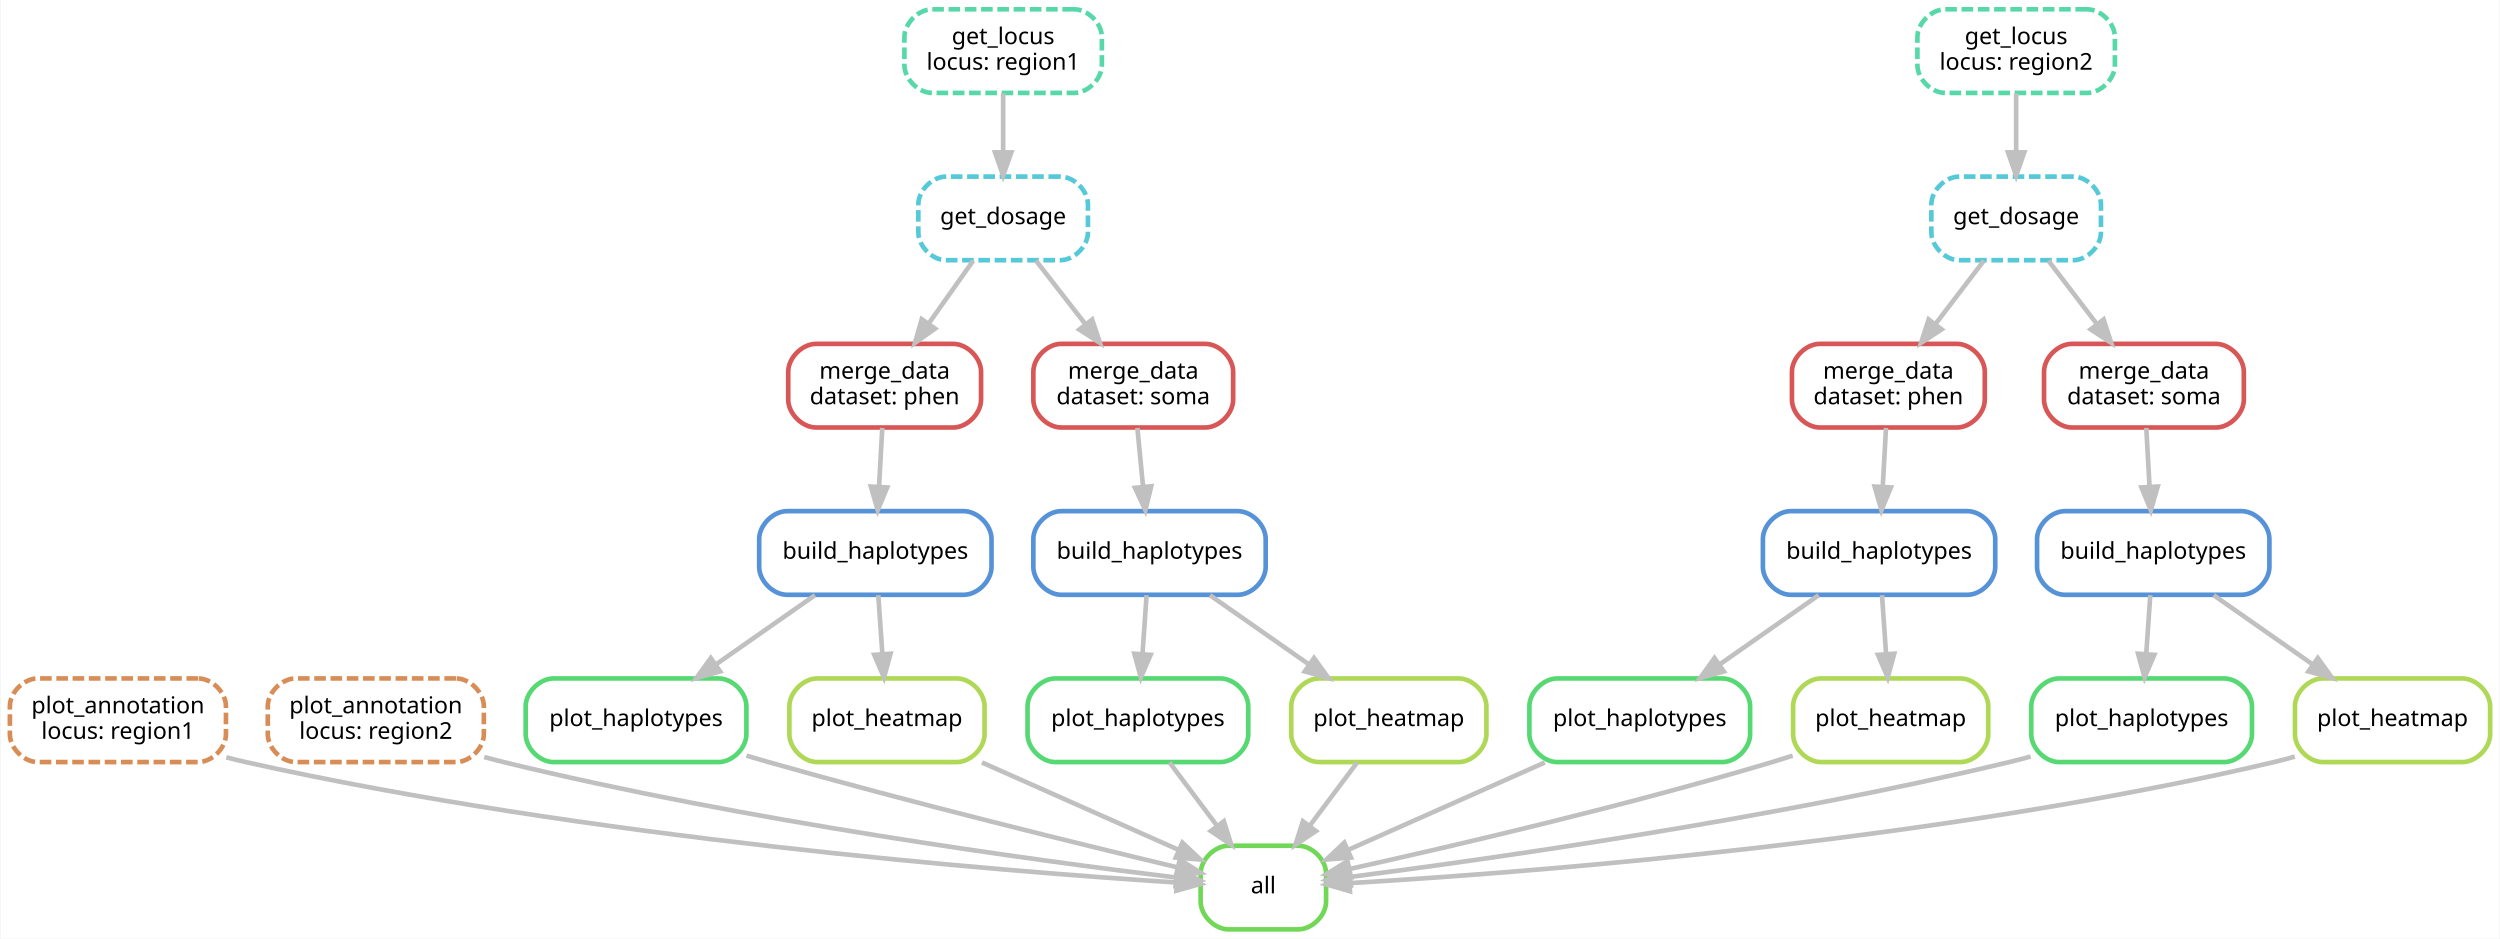
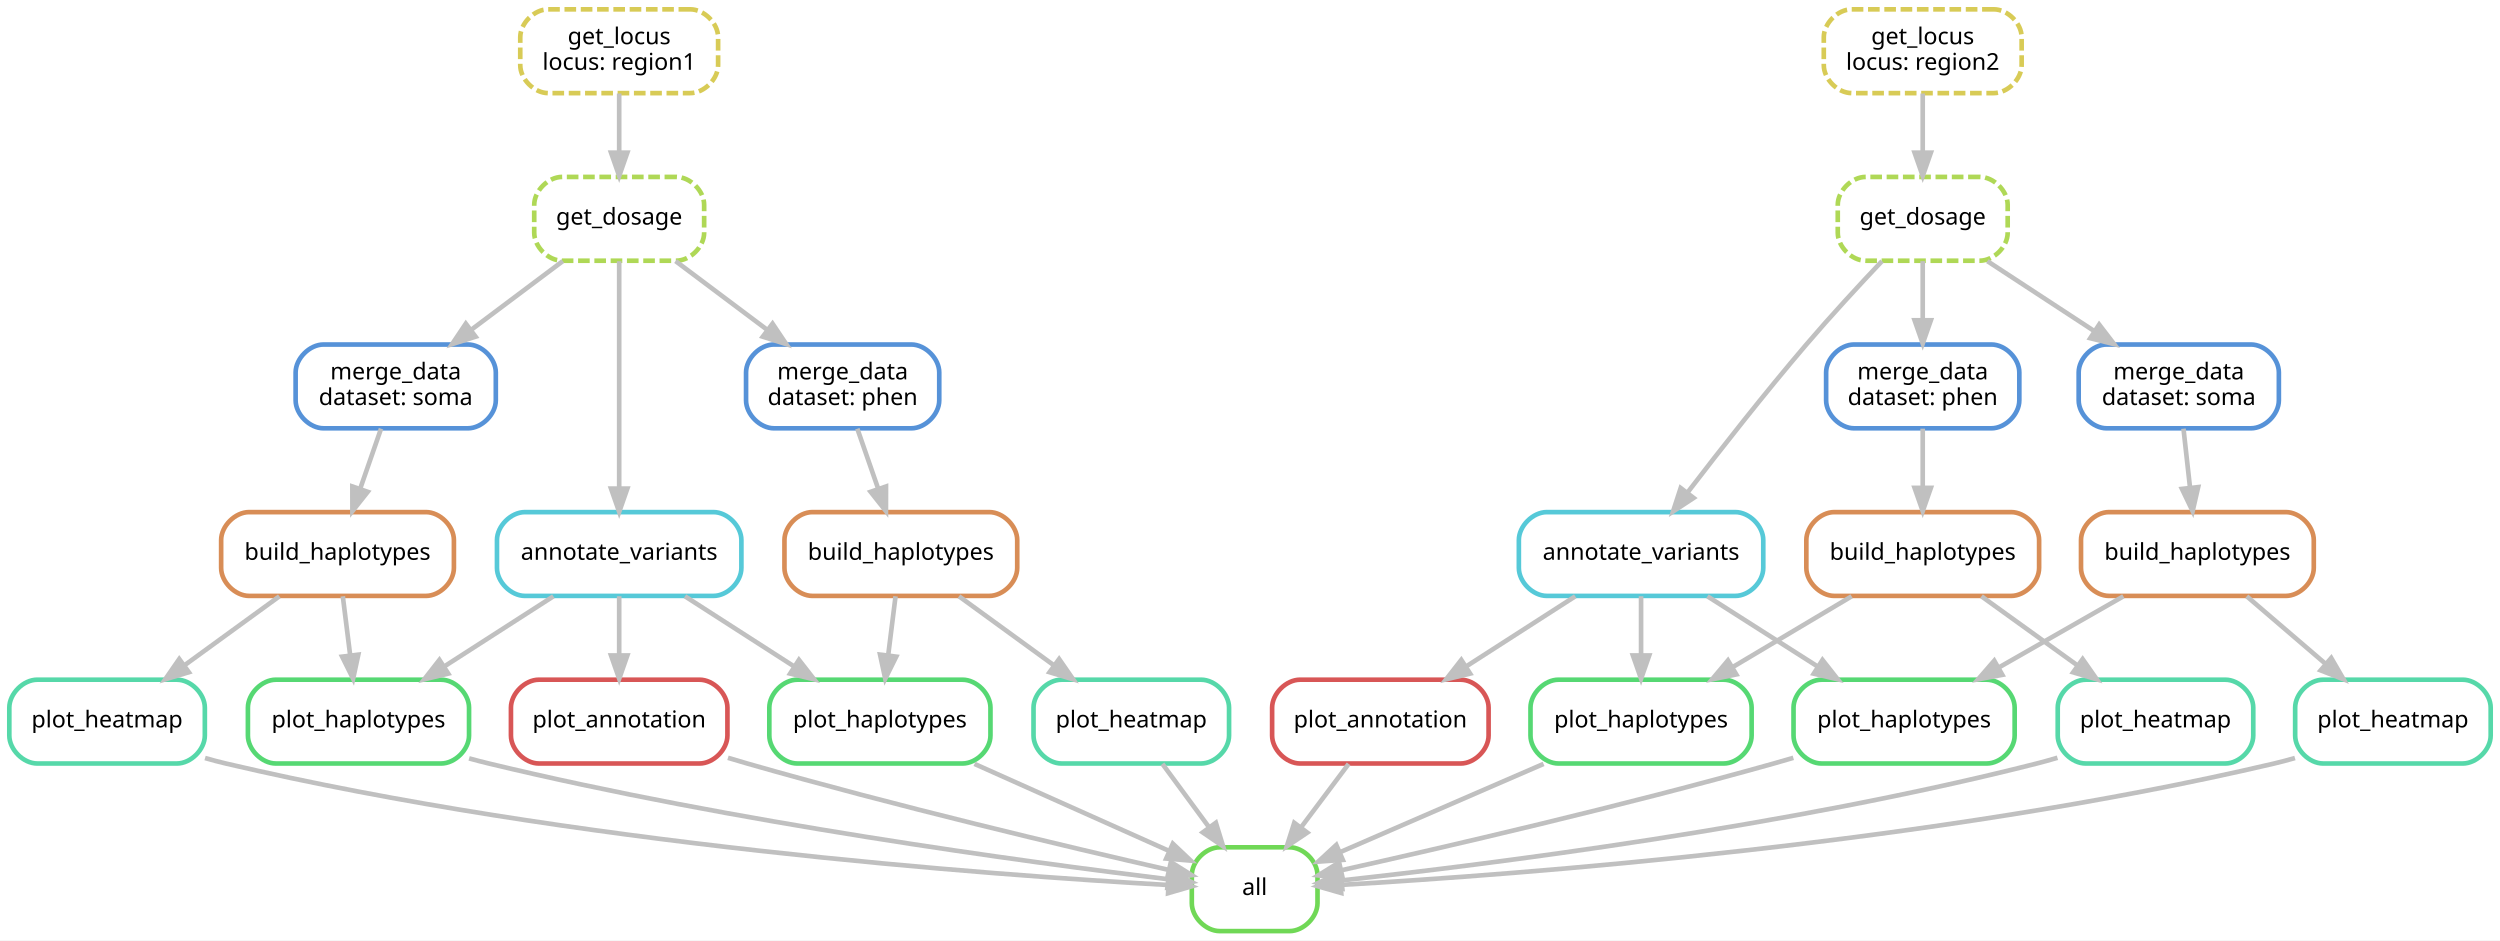
- <svg xmlns="http://www.w3.org/2000/svg" width="1076pt" height="404pt" viewBox="0.00 0.00 1075.50 404.00">
+ <svg xmlns="http://www.w3.org/2000/svg" width="1074pt" height="404pt" viewBox="0.00 0.00 1074.00 404.00">
  <g id="graph0" class="graph" transform="scale(1 1) rotate(0) translate(4 400)">
-     <polygon fill="#ffffff" stroke="transparent" points="-4,4 -4,-400 1071.5,-400 1071.5,4 -4,4" />
+     <polygon fill="#ffffff" stroke="transparent" points="-4,4 -4,-400 1070,-400 1070,4 -4,4" />
    <g id="node1" class="node">
-       <path fill="none" stroke="#70d856" stroke-width="2" d="M554.5,-36C554.5,-36 524.5,-36 524.5,-36 518.5,-36 512.5,-30 512.5,-24 512.5,-24 512.5,-12 512.5,-12 512.5,-6 518.5,0 524.5,0 524.5,0 554.5,0 554.5,0 560.5,0 566.5,-6 566.5,-12 566.5,-12 566.5,-24 566.5,-24 566.5,-30 560.5,-36 554.5,-36" />
-       <text text-anchor="middle" x="539.5" y="-15.5" font-family="sans" font-size="10.00" fill="#000000">all</text>
+       <path fill="none" stroke="#70d856" stroke-width="2" d="M550,-36C550,-36 520,-36 520,-36 514,-36 508,-30 508,-24 508,-24 508,-12 508,-12 508,-6 514,0 520,0 520,0 550,0 550,0 556,0 562,-6 562,-12 562,-12 562,-24 562,-24 562,-30 556,-36 550,-36" />
+       <text text-anchor="middle" x="535" y="-15.5" font-family="sans" font-size="10.00" fill="#000000">all</text>
    </g>
    <g id="node2" class="node">
-       <path fill="none" stroke="#d88d56" stroke-width="2" stroke-dasharray="5,2" d="M81,-108C81,-108 12,-108 12,-108 6,-108 0,-102 0,-96 0,-96 0,-84 0,-84 0,-78 6,-72 12,-72 12,-72 81,-72 81,-72 87,-72 93,-78 93,-84 93,-84 93,-96 93,-96 93,-102 87,-108 81,-108" />
-       <text text-anchor="middle" x="46.5" y="-93" font-family="sans" font-size="10.00" fill="#000000">plot_annotation</text>
-       <text text-anchor="middle" x="46.5" y="-82" font-family="sans" font-size="10.00" fill="#000000">locus: region1</text>
+       <path fill="none" stroke="#d85656" stroke-width="2" d="M296.5,-108C296.5,-108 227.5,-108 227.5,-108 221.5,-108 215.5,-102 215.5,-96 215.5,-96 215.5,-84 215.5,-84 215.5,-78 221.5,-72 227.5,-72 227.5,-72 296.5,-72 296.5,-72 302.5,-72 308.5,-78 308.5,-84 308.5,-84 308.5,-96 308.5,-96 308.5,-102 302.5,-108 296.5,-108" />
+       <text text-anchor="middle" x="262" y="-87.5" font-family="sans" font-size="10.00" fill="#000000">plot_annotation</text>
    </g>
    <g id="edge1" class="edge">
-       <path fill="none" stroke="#c0c0c0" stroke-width="2" d="M93.136,-74.056C95.951,-73.306 98.754,-72.612 101.5,-72 247.733,-39.38 426.134,-25.086 502.231,-20.154" />
-       <polygon fill="#c0c0c0" stroke="#c0c0c0" stroke-width="2" points="502.516,-23.643 512.275,-19.52 502.074,-16.657 502.516,-23.643" />
+       <path fill="none" stroke="#c0c0c0" stroke-width="2" d="M308.736,-74.446C311.526,-73.598 314.296,-72.776 317,-72 380.147,-53.873 454.606,-36.215 498.132,-26.261" />
+       <polygon fill="#c0c0c0" stroke="#c0c0c0" stroke-width="2" points="499.009,-29.651 507.983,-24.019 497.455,-22.826 499.009,-29.651" />
    </g>
    <g id="node3" class="node">
-       <path fill="none" stroke="#56c9d8" stroke-width="2" stroke-dasharray="5,2" d="M452,-324C452,-324 403,-324 403,-324 397,-324 391,-318 391,-312 391,-312 391,-300 391,-300 391,-294 397,-288 403,-288 403,-288 452,-288 452,-288 458,-288 464,-294 464,-300 464,-300 464,-312 464,-312 464,-318 458,-324 452,-324" />
-       <text text-anchor="middle" x="427.5" y="-303.5" font-family="sans" font-size="10.00" fill="#000000">get_dosage</text>
+       <path fill="none" stroke="#56c9d8" stroke-width="2" d="M302.5,-180C302.5,-180 221.5,-180 221.5,-180 215.5,-180 209.5,-174 209.5,-168 209.5,-168 209.5,-156 209.5,-156 209.5,-150 215.5,-144 221.5,-144 221.5,-144 302.5,-144 302.5,-144 308.5,-144 314.5,-150 314.5,-156 314.5,-156 314.5,-168 314.5,-168 314.5,-174 308.5,-180 302.5,-180" />
+       <text text-anchor="middle" x="262" y="-159.5" font-family="sans" font-size="10.00" fill="#000000">annotate_variants</text>
+     </g>
+     <g id="edge11" class="edge">
+       <path fill="none" stroke="#c0c0c0" stroke-width="2" d="M262,-143.831C262,-136.131 262,-126.974 262,-118.417" />
+       <polygon fill="#c0c0c0" stroke="#c0c0c0" stroke-width="2" points="265.5,-118.413 262,-108.413 258.5,-118.413 265.5,-118.413" />
    </g>
    <g id="node10" class="node">
-       <path fill="none" stroke="#d85656" stroke-width="2" d="M406,-252C406,-252 347,-252 347,-252 341,-252 335,-246 335,-240 335,-240 335,-228 335,-228 335,-222 341,-216 347,-216 347,-216 406,-216 406,-216 412,-216 418,-222 418,-228 418,-228 418,-240 418,-240 418,-246 412,-252 406,-252" />
-       <text text-anchor="middle" x="376.5" y="-237" font-family="sans" font-size="10.00" fill="#000000">merge_data</text>
-       <text text-anchor="middle" x="376.5" y="-226" font-family="sans" font-size="10.00" fill="#000000">dataset: phen</text>
+       <path fill="none" stroke="#56d873" stroke-width="2" d="M409.5,-108C409.5,-108 338.5,-108 338.5,-108 332.5,-108 326.5,-102 326.5,-96 326.5,-96 326.5,-84 326.5,-84 326.5,-78 332.5,-72 338.5,-72 338.5,-72 409.5,-72 409.5,-72 415.5,-72 421.5,-78 421.5,-84 421.5,-84 421.5,-96 421.5,-96 421.5,-102 415.5,-108 409.5,-108" />
+       <text text-anchor="middle" x="374" y="-87.5" font-family="sans" font-size="10.00" fill="#000000">plot_haplotypes</text>
+     </g>
+     <g id="edge18" class="edge">
+       <path fill="none" stroke="#c0c0c0" stroke-width="2" d="M290.262,-143.831C304.455,-134.707 321.828,-123.539 337.064,-113.745" />
+       <polygon fill="#c0c0c0" stroke="#c0c0c0" stroke-width="2" points="339.228,-116.515 345.747,-108.163 335.442,-110.626 339.228,-116.515" />
+     </g>
+     <g id="node13" class="node">
+       <path fill="none" stroke="#56d873" stroke-width="2" d="M185.5,-108C185.5,-108 114.5,-108 114.5,-108 108.5,-108 102.5,-102 102.5,-96 102.5,-96 102.5,-84 102.5,-84 102.5,-78 108.5,-72 114.5,-72 114.5,-72 185.5,-72 185.5,-72 191.5,-72 197.5,-78 197.5,-84 197.5,-84 197.5,-96 197.5,-96 197.5,-102 191.5,-108 185.5,-108" />
+       <text text-anchor="middle" x="150" y="-87.5" font-family="sans" font-size="10.00" fill="#000000">plot_haplotypes</text>
+     </g>
+     <g id="edge22" class="edge">
+       <path fill="none" stroke="#c0c0c0" stroke-width="2" d="M233.738,-143.831C219.545,-134.707 202.172,-123.539 186.936,-113.745" />
+       <polygon fill="#c0c0c0" stroke="#c0c0c0" stroke-width="2" points="188.558,-110.626 178.253,-108.163 184.772,-116.515 188.558,-110.626" />
+     </g>
+     <g id="node4" class="node">
+       <path fill="none" stroke="#afd856" stroke-width="2" stroke-dasharray="5,2" d="M286.5,-324C286.5,-324 237.5,-324 237.5,-324 231.5,-324 225.5,-318 225.5,-312 225.5,-312 225.5,-300 225.5,-300 225.5,-294 231.5,-288 237.5,-288 237.5,-288 286.5,-288 286.5,-288 292.5,-288 298.5,-294 298.5,-300 298.5,-300 298.5,-312 298.5,-312 298.5,-318 292.5,-324 286.5,-324" />
+       <text text-anchor="middle" x="262" y="-303.5" font-family="sans" font-size="10.00" fill="#000000">get_dosage</text>
+     </g>
+     <g id="edge12" class="edge">
+       <path fill="none" stroke="#c0c0c0" stroke-width="2" d="M262,-287.762C262,-263.201 262,-219.247 262,-190.354" />
+       <polygon fill="#c0c0c0" stroke="#c0c0c0" stroke-width="2" points="265.5,-190.09 262,-180.09 258.5,-190.09 265.5,-190.09" />
+     </g>
+     <g id="node12" class="node">
+       <path fill="none" stroke="#5692d8" stroke-width="2" d="M387.5,-252C387.5,-252 328.5,-252 328.5,-252 322.5,-252 316.5,-246 316.5,-240 316.5,-240 316.5,-228 316.5,-228 316.5,-222 322.5,-216 328.5,-216 328.5,-216 387.5,-216 387.5,-216 393.5,-216 399.5,-222 399.5,-228 399.5,-228 399.5,-240 399.5,-240 399.5,-246 393.5,-252 387.5,-252" />
+       <text text-anchor="middle" x="358" y="-237" font-family="sans" font-size="10.00" fill="#000000">merge_data</text>
+       <text text-anchor="middle" x="358" y="-226" font-family="sans" font-size="10.00" fill="#000000">dataset: phen</text>
+     </g>
+     <g id="edge20" class="edge">
+       <path fill="none" stroke="#c0c0c0" stroke-width="2" d="M286.225,-287.831C298.163,-278.878 312.726,-267.956 325.606,-258.296" />
+       <polygon fill="#c0c0c0" stroke="#c0c0c0" stroke-width="2" points="327.883,-260.963 333.783,-252.163 323.683,-255.363 327.883,-260.963" />
+     </g>
+     <g id="node15" class="node">
+       <path fill="none" stroke="#5692d8" stroke-width="2" d="M197,-252C197,-252 135,-252 135,-252 129,-252 123,-246 123,-240 123,-240 123,-228 123,-228 123,-222 129,-216 135,-216 135,-216 197,-216 197,-216 203,-216 209,-222 209,-228 209,-228 209,-240 209,-240 209,-246 203,-252 197,-252" />
+       <text text-anchor="middle" x="166" y="-237" font-family="sans" font-size="10.00" fill="#000000">merge_data</text>
+       <text text-anchor="middle" x="166" y="-226" font-family="sans" font-size="10.00" fill="#000000">dataset: soma</text>
+     </g>
+     <g id="edge24" class="edge">
+       <path fill="none" stroke="#c0c0c0" stroke-width="2" d="M237.775,-287.831C225.837,-278.878 211.274,-267.956 198.394,-258.296" />
+       <polygon fill="#c0c0c0" stroke="#c0c0c0" stroke-width="2" points="200.317,-255.363 190.217,-252.163 196.117,-260.963 200.317,-255.363" />
+     </g>
+     <g id="node5" class="node">
+       <path fill="none" stroke="#d8cb56" stroke-width="2" stroke-dasharray="5,2" d="M292.5,-396C292.5,-396 231.5,-396 231.5,-396 225.5,-396 219.5,-390 219.5,-384 219.5,-384 219.5,-372 219.5,-372 219.5,-366 225.5,-360 231.5,-360 231.5,-360 292.5,-360 292.5,-360 298.5,-360 304.5,-366 304.5,-372 304.5,-372 304.5,-384 304.5,-384 304.5,-390 298.5,-396 292.5,-396" />
+       <text text-anchor="middle" x="262" y="-381" font-family="sans" font-size="10.00" fill="#000000">get_locus</text>
+       <text text-anchor="middle" x="262" y="-370" font-family="sans" font-size="10.00" fill="#000000">locus: region1</text>
+     </g>
+     <g id="edge13" class="edge">
+       <path fill="none" stroke="#c0c0c0" stroke-width="2" d="M262,-359.831C262,-352.131 262,-342.974 262,-334.417" />
+       <polygon fill="#c0c0c0" stroke="#c0c0c0" stroke-width="2" points="265.5,-334.413 262,-324.413 258.5,-334.413 265.5,-334.413" />
+     </g>
+     <g id="node6" class="node">
+       <path fill="none" stroke="#d85656" stroke-width="2" d="M623.5,-108C623.5,-108 554.5,-108 554.5,-108 548.5,-108 542.5,-102 542.5,-96 542.5,-96 542.5,-84 542.5,-84 542.5,-78 548.5,-72 554.5,-72 554.5,-72 623.5,-72 623.5,-72 629.5,-72 635.5,-78 635.5,-84 635.5,-84 635.5,-96 635.5,-96 635.5,-102 629.5,-108 623.5,-108" />
+       <text text-anchor="middle" x="589" y="-87.5" font-family="sans" font-size="10.00" fill="#000000">plot_annotation</text>
+     </g>
+     <g id="edge2" class="edge">
+       <path fill="none" stroke="#c0c0c0" stroke-width="2" d="M575.374,-71.831C569.154,-63.539 561.668,-53.557 554.84,-44.453" />
+       <polygon fill="#c0c0c0" stroke="#c0c0c0" stroke-width="2" points="557.61,-42.313 548.81,-36.413 552.01,-46.513 557.61,-42.313" />
+     </g>
+     <g id="node7" class="node">
+       <path fill="none" stroke="#56c9d8" stroke-width="2" d="M741.5,-180C741.5,-180 660.5,-180 660.5,-180 654.5,-180 648.5,-174 648.5,-168 648.5,-168 648.5,-156 648.5,-156 648.5,-150 654.5,-144 660.5,-144 660.5,-144 741.5,-144 741.5,-144 747.5,-144 753.5,-150 753.5,-156 753.5,-156 753.5,-168 753.5,-168 753.5,-174 747.5,-180 741.5,-180" />
+       <text text-anchor="middle" x="701" y="-159.5" font-family="sans" font-size="10.00" fill="#000000">annotate_variants</text>
+     </g>
+     <g id="edge14" class="edge">
+       <path fill="none" stroke="#c0c0c0" stroke-width="2" d="M672.738,-143.831C658.545,-134.707 641.172,-123.539 625.936,-113.745" />
+       <polygon fill="#c0c0c0" stroke="#c0c0c0" stroke-width="2" points="627.558,-110.626 617.253,-108.163 623.772,-116.515 627.558,-110.626" />
+     </g>
+     <g id="node16" class="node">
+       <path fill="none" stroke="#56d873" stroke-width="2" d="M736.5,-108C736.5,-108 665.5,-108 665.5,-108 659.5,-108 653.5,-102 653.5,-96 653.5,-96 653.5,-84 653.5,-84 653.5,-78 659.5,-72 665.5,-72 665.5,-72 736.5,-72 736.5,-72 742.5,-72 748.5,-78 748.5,-84 748.5,-84 748.5,-96 748.5,-96 748.5,-102 742.5,-108 736.5,-108" />
+       <text text-anchor="middle" x="701" y="-87.5" font-family="sans" font-size="10.00" fill="#000000">plot_haplotypes</text>
+     </g>
+     <g id="edge26" class="edge">
+       <path fill="none" stroke="#c0c0c0" stroke-width="2" d="M701,-143.831C701,-136.131 701,-126.974 701,-118.417" />
+       <polygon fill="#c0c0c0" stroke="#c0c0c0" stroke-width="2" points="704.5,-118.413 701,-108.413 697.5,-118.413 704.5,-118.413" />
+     </g>
+     <g id="node19" class="node">
+       <path fill="none" stroke="#56d873" stroke-width="2" d="M849.5,-108C849.5,-108 778.5,-108 778.5,-108 772.5,-108 766.5,-102 766.5,-96 766.5,-96 766.5,-84 766.5,-84 766.5,-78 772.5,-72 778.5,-72 778.5,-72 849.5,-72 849.5,-72 855.5,-72 861.5,-78 861.5,-84 861.5,-84 861.5,-96 861.5,-96 861.5,-102 855.5,-108 849.5,-108" />
+       <text text-anchor="middle" x="814" y="-87.5" font-family="sans" font-size="10.00" fill="#000000">plot_haplotypes</text>
+     </g>
+     <g id="edge30" class="edge">
+       <path fill="none" stroke="#c0c0c0" stroke-width="2" d="M729.515,-143.831C743.834,-134.707 761.362,-123.539 776.734,-113.745" />
+       <polygon fill="#c0c0c0" stroke="#c0c0c0" stroke-width="2" points="778.942,-116.488 785.495,-108.163 775.18,-110.585 778.942,-116.488" />
+     </g>
+     <g id="node8" class="node">
+       <path fill="none" stroke="#afd856" stroke-width="2" stroke-dasharray="5,2" d="M846.5,-324C846.5,-324 797.5,-324 797.5,-324 791.5,-324 785.5,-318 785.5,-312 785.5,-312 785.5,-300 785.5,-300 785.5,-294 791.5,-288 797.5,-288 797.5,-288 846.5,-288 846.5,-288 852.5,-288 858.5,-294 858.5,-300 858.5,-300 858.5,-312 858.5,-312 858.5,-318 852.5,-324 846.5,-324" />
+       <text text-anchor="middle" x="822" y="-303.5" font-family="sans" font-size="10.00" fill="#000000">get_dosage</text>
    </g>
    <g id="edge15" class="edge">
-       <path fill="none" stroke="#c0c0c0" stroke-width="2" d="M414.63,-287.831C408.817,-279.623 401.83,-269.761 395.435,-260.732" />
-       <polygon fill="#c0c0c0" stroke="#c0c0c0" stroke-width="2" points="398.179,-258.55 389.543,-252.413 392.467,-262.597 398.179,-258.55" />
-     </g>
-     <g id="node13" class="node">
-       <path fill="none" stroke="#d85656" stroke-width="2" d="M514.5,-252C514.5,-252 452.5,-252 452.5,-252 446.5,-252 440.5,-246 440.5,-240 440.5,-240 440.5,-228 440.5,-228 440.5,-222 446.5,-216 452.5,-216 452.5,-216 514.5,-216 514.5,-216 520.5,-216 526.5,-222 526.5,-228 526.5,-228 526.5,-240 526.5,-240 526.5,-246 520.5,-252 514.5,-252" />
-       <text text-anchor="middle" x="483.5" y="-237" font-family="sans" font-size="10.00" fill="#000000">merge_data</text>
-       <text text-anchor="middle" x="483.5" y="-226" font-family="sans" font-size="10.00" fill="#000000">dataset: soma</text>
-     </g>
-     <g id="edge18" class="edge">
-       <path fill="none" stroke="#c0c0c0" stroke-width="2" d="M441.631,-287.831C448.081,-279.539 455.844,-269.557 462.925,-260.453" />
-       <polygon fill="#c0c0c0" stroke="#c0c0c0" stroke-width="2" points="465.802,-262.456 469.179,-252.413 460.276,-258.158 465.802,-262.456" />
-     </g>
-     <g id="node4" class="node">
-       <path fill="none" stroke="#56d8a9" stroke-width="2" stroke-dasharray="5,2" d="M458,-396C458,-396 397,-396 397,-396 391,-396 385,-390 385,-384 385,-384 385,-372 385,-372 385,-366 391,-360 397,-360 397,-360 458,-360 458,-360 464,-360 470,-366 470,-372 470,-372 470,-384 470,-384 470,-390 464,-396 458,-396" />
-       <text text-anchor="middle" x="427.5" y="-381" font-family="sans" font-size="10.00" fill="#000000">get_locus</text>
-       <text text-anchor="middle" x="427.5" y="-370" font-family="sans" font-size="10.00" fill="#000000">locus: region1</text>
-     </g>
-     <g id="edge11" class="edge">
-       <path fill="none" stroke="#c0c0c0" stroke-width="2" d="M427.5,-359.831C427.5,-352.131 427.5,-342.974 427.5,-334.417" />
-       <polygon fill="#c0c0c0" stroke="#c0c0c0" stroke-width="2" points="431,-334.413 427.5,-324.413 424,-334.413 431,-334.413" />
-     </g>
-     <g id="node5" class="node">
-       <path fill="none" stroke="#d88d56" stroke-width="2" stroke-dasharray="5,2" d="M192,-108C192,-108 123,-108 123,-108 117,-108 111,-102 111,-96 111,-96 111,-84 111,-84 111,-78 117,-72 123,-72 123,-72 192,-72 192,-72 198,-72 204,-78 204,-84 204,-84 204,-96 204,-96 204,-102 198,-108 192,-108" />
-       <text text-anchor="middle" x="157.5" y="-93" font-family="sans" font-size="10.00" fill="#000000">plot_annotation</text>
-       <text text-anchor="middle" x="157.5" y="-82" font-family="sans" font-size="10.00" fill="#000000">locus: region2</text>
-     </g>
-     <g id="edge2" class="edge">
-       <path fill="none" stroke="#c0c0c0" stroke-width="2" d="M204.168,-74.19C206.975,-73.406 209.768,-72.669 212.5,-72 316.055,-46.661 441.003,-29.714 502.133,-22.285" />
-       <polygon fill="#c0c0c0" stroke="#c0c0c0" stroke-width="2" points="502.573,-25.757 512.085,-21.091 501.739,-18.807 502.573,-25.757" />
-     </g>
-     <g id="node6" class="node">
-       <path fill="none" stroke="#56c9d8" stroke-width="2" stroke-dasharray="5,2" d="M888,-324C888,-324 839,-324 839,-324 833,-324 827,-318 827,-312 827,-312 827,-300 827,-300 827,-294 833,-288 839,-288 839,-288 888,-288 888,-288 894,-288 900,-294 900,-300 900,-300 900,-312 900,-312 900,-318 894,-324 888,-324" />
-       <text text-anchor="middle" x="863.5" y="-303.5" font-family="sans" font-size="10.00" fill="#000000">get_dosage</text>
-     </g>
-     <g id="node16" class="node">
-       <path fill="none" stroke="#d85656" stroke-width="2" d="M838,-252C838,-252 779,-252 779,-252 773,-252 767,-246 767,-240 767,-240 767,-228 767,-228 767,-222 773,-216 779,-216 779,-216 838,-216 838,-216 844,-216 850,-222 850,-228 850,-228 850,-240 850,-240 850,-246 844,-252 838,-252" />
-       <text text-anchor="middle" x="808.5" y="-237" font-family="sans" font-size="10.00" fill="#000000">merge_data</text>
-       <text text-anchor="middle" x="808.5" y="-226" font-family="sans" font-size="10.00" fill="#000000">dataset: phen</text>
+       <path fill="none" stroke="#c0c0c0" stroke-width="2" d="M804.508,-287.833C794.738,-277.508 782.462,-264.235 772,-252 754.216,-231.202 735.053,-206.782 721.123,-188.63" />
+       <polygon fill="#c0c0c0" stroke="#c0c0c0" stroke-width="2" points="723.586,-186.089 714.734,-180.267 718.023,-190.338 723.586,-186.089" />
+     </g>
+     <g id="node18" class="node">
+       <path fill="none" stroke="#5692d8" stroke-width="2" d="M851.5,-252C851.5,-252 792.5,-252 792.5,-252 786.5,-252 780.5,-246 780.5,-240 780.5,-240 780.5,-228 780.5,-228 780.5,-222 786.5,-216 792.5,-216 792.5,-216 851.5,-216 851.5,-216 857.5,-216 863.5,-222 863.5,-228 863.5,-228 863.5,-240 863.5,-240 863.5,-246 857.5,-252 851.5,-252" />
+       <text text-anchor="middle" x="822" y="-237" font-family="sans" font-size="10.00" fill="#000000">merge_data</text>
+       <text text-anchor="middle" x="822" y="-226" font-family="sans" font-size="10.00" fill="#000000">dataset: phen</text>
+     </g>
+     <g id="edge28" class="edge">
+       <path fill="none" stroke="#c0c0c0" stroke-width="2" d="M822,-287.831C822,-280.131 822,-270.974 822,-262.417" />
+       <polygon fill="#c0c0c0" stroke="#c0c0c0" stroke-width="2" points="825.5,-262.413 822,-252.413 818.5,-262.413 825.5,-262.413" />
+     </g>
+     <g id="node21" class="node">
+       <path fill="none" stroke="#5692d8" stroke-width="2" d="M963,-252C963,-252 901,-252 901,-252 895,-252 889,-246 889,-240 889,-240 889,-228 889,-228 889,-222 895,-216 901,-216 901,-216 963,-216 963,-216 969,-216 975,-222 975,-228 975,-228 975,-240 975,-240 975,-246 969,-252 963,-252" />
+       <text text-anchor="middle" x="932" y="-237" font-family="sans" font-size="10.00" fill="#000000">merge_data</text>
+       <text text-anchor="middle" x="932" y="-226" font-family="sans" font-size="10.00" fill="#000000">dataset: soma</text>
+     </g>
+     <g id="edge32" class="edge">
+       <path fill="none" stroke="#c0c0c0" stroke-width="2" d="M849.758,-287.831C863.697,-278.707 880.76,-267.539 895.723,-257.745" />
+       <polygon fill="#c0c0c0" stroke="#c0c0c0" stroke-width="2" points="897.801,-260.568 904.251,-252.163 893.967,-254.711 897.801,-260.568" />
+     </g>
+     <g id="node9" class="node">
+       <path fill="none" stroke="#d8cb56" stroke-width="2" stroke-dasharray="5,2" d="M852.5,-396C852.5,-396 791.5,-396 791.5,-396 785.5,-396 779.5,-390 779.5,-384 779.5,-384 779.5,-372 779.5,-372 779.5,-366 785.5,-360 791.5,-360 791.5,-360 852.5,-360 852.5,-360 858.5,-360 864.5,-366 864.5,-372 864.5,-372 864.5,-384 864.5,-384 864.5,-390 858.5,-396 852.5,-396" />
+       <text text-anchor="middle" x="822" y="-381" font-family="sans" font-size="10.00" fill="#000000">get_locus</text>
+       <text text-anchor="middle" x="822" y="-370" font-family="sans" font-size="10.00" fill="#000000">locus: region2</text>
+     </g>
+     <g id="edge16" class="edge">
+       <path fill="none" stroke="#c0c0c0" stroke-width="2" d="M822,-359.831C822,-352.131 822,-342.974 822,-334.417" />
+       <polygon fill="#c0c0c0" stroke="#c0c0c0" stroke-width="2" points="825.5,-334.413 822,-324.413 818.5,-334.413 825.5,-334.413" />
+     </g>
+     <g id="edge3" class="edge">
+       <path fill="none" stroke="#c0c0c0" stroke-width="2" d="M414.627,-71.831C440.399,-60.306 473.465,-45.519 498.418,-34.36" />
+       <polygon fill="#c0c0c0" stroke="#c0c0c0" stroke-width="2" points="499.852,-37.553 507.552,-30.275 496.994,-31.162 499.852,-37.553" />
+     </g>
+     <g id="node11" class="node">
+       <path fill="none" stroke="#d88d56" stroke-width="2" d="M421,-180C421,-180 345,-180 345,-180 339,-180 333,-174 333,-168 333,-168 333,-156 333,-156 333,-150 339,-144 345,-144 345,-144 421,-144 421,-144 427,-144 433,-150 433,-156 433,-156 433,-168 433,-168 433,-174 427,-180 421,-180" />
+       <text text-anchor="middle" x="383" y="-159.5" font-family="sans" font-size="10.00" fill="#000000">build_haplotypes</text>
+     </g>
+     <g id="edge17" class="edge">
+       <path fill="none" stroke="#c0c0c0" stroke-width="2" d="M380.729,-143.831C379.766,-136.131 378.622,-126.974 377.552,-118.417" />
+       <polygon fill="#c0c0c0" stroke="#c0c0c0" stroke-width="2" points="381.015,-117.902 376.302,-108.413 374.069,-118.77 381.015,-117.902" />
+     </g>
+     <g id="node22" class="node">
+       <path fill="none" stroke="#56d8a9" stroke-width="2" d="M512,-108C512,-108 452,-108 452,-108 446,-108 440,-102 440,-96 440,-96 440,-84 440,-84 440,-78 446,-72 452,-72 452,-72 512,-72 512,-72 518,-72 524,-78 524,-84 524,-84 524,-96 524,-96 524,-102 518,-108 512,-108" />
+       <text text-anchor="middle" x="482" y="-87.5" font-family="sans" font-size="10.00" fill="#000000">plot_heatmap</text>
+     </g>
+     <g id="edge33" class="edge">
+       <path fill="none" stroke="#c0c0c0" stroke-width="2" d="M407.982,-143.831C420.293,-134.878 435.311,-123.956 448.594,-114.296" />
+       <polygon fill="#c0c0c0" stroke="#c0c0c0" stroke-width="2" points="450.997,-116.875 457.026,-108.163 446.88,-111.214 450.997,-116.875" />
+     </g>
+     <g id="edge19" class="edge">
+       <path fill="none" stroke="#c0c0c0" stroke-width="2" d="M364.309,-215.831C367.012,-208.046 370.232,-198.773 373.231,-190.135" />
+       <polygon fill="#c0c0c0" stroke="#c0c0c0" stroke-width="2" points="376.633,-191.008 376.606,-180.413 370.02,-188.712 376.633,-191.008" />
+     </g>
+     <g id="edge4" class="edge">
+       <path fill="none" stroke="#c0c0c0" stroke-width="2" d="M197.522,-74.195C200.379,-73.41 203.22,-72.671 206,-72 310.517,-46.773 436.576,-29.724 497.888,-22.268" />
+       <polygon fill="#c0c0c0" stroke="#c0c0c0" stroke-width="2" points="498.35,-25.738 507.862,-21.07 497.516,-18.788 498.35,-25.738" />
+     </g>
+     <g id="node14" class="node">
+       <path fill="none" stroke="#d88d56" stroke-width="2" d="M179,-180C179,-180 103,-180 103,-180 97,-180 91,-174 91,-168 91,-168 91,-156 91,-156 91,-150 97,-144 103,-144 103,-144 179,-144 179,-144 185,-144 191,-150 191,-156 191,-156 191,-168 191,-168 191,-174 185,-180 179,-180" />
+       <text text-anchor="middle" x="141" y="-159.5" font-family="sans" font-size="10.00" fill="#000000">build_haplotypes</text>
    </g>
    <g id="edge21" class="edge">
-       <path fill="none" stroke="#c0c0c0" stroke-width="2" d="M849.621,-287.831C843.286,-279.539 835.662,-269.557 828.707,-260.453" />
-       <polygon fill="#c0c0c0" stroke="#c0c0c0" stroke-width="2" points="831.418,-258.235 822.566,-252.413 825.855,-262.485 831.418,-258.235" />
-     </g>
-     <g id="node19" class="node">
-       <path fill="none" stroke="#d85656" stroke-width="2" d="M949.5,-252C949.5,-252 887.5,-252 887.5,-252 881.5,-252 875.5,-246 875.5,-240 875.5,-240 875.5,-228 875.5,-228 875.5,-222 881.5,-216 887.5,-216 887.5,-216 949.5,-216 949.5,-216 955.5,-216 961.5,-222 961.5,-228 961.5,-228 961.5,-240 961.5,-240 961.5,-246 955.5,-252 949.5,-252" />
-       <text text-anchor="middle" x="918.5" y="-237" font-family="sans" font-size="10.00" fill="#000000">merge_data</text>
-       <text text-anchor="middle" x="918.5" y="-226" font-family="sans" font-size="10.00" fill="#000000">dataset: soma</text>
-     </g>
-     <g id="edge24" class="edge">
-       <path fill="none" stroke="#c0c0c0" stroke-width="2" d="M877.379,-287.831C883.714,-279.539 891.338,-269.557 898.293,-260.453" />
-       <polygon fill="#c0c0c0" stroke="#c0c0c0" stroke-width="2" points="901.145,-262.485 904.434,-252.413 895.582,-258.235 901.145,-262.485" />
-     </g>
-     <g id="node7" class="node">
-       <path fill="none" stroke="#56d8a9" stroke-width="2" stroke-dasharray="5,2" d="M894,-396C894,-396 833,-396 833,-396 827,-396 821,-390 821,-384 821,-384 821,-372 821,-372 821,-366 827,-360 833,-360 833,-360 894,-360 894,-360 900,-360 906,-366 906,-372 906,-372 906,-384 906,-384 906,-390 900,-396 894,-396" />
-       <text text-anchor="middle" x="863.5" y="-381" font-family="sans" font-size="10.00" fill="#000000">get_locus</text>
-       <text text-anchor="middle" x="863.5" y="-370" font-family="sans" font-size="10.00" fill="#000000">locus: region2</text>
-     </g>
-     <g id="edge12" class="edge">
-       <path fill="none" stroke="#c0c0c0" stroke-width="2" d="M863.5,-359.831C863.5,-352.131 863.5,-342.974 863.5,-334.417" />
-       <polygon fill="#c0c0c0" stroke="#c0c0c0" stroke-width="2" points="867,-334.413 863.5,-324.413 860,-334.413 867,-334.413" />
-     </g>
-     <g id="node8" class="node">
-       <path fill="none" stroke="#56d873" stroke-width="2" d="M305,-108C305,-108 234,-108 234,-108 228,-108 222,-102 222,-96 222,-96 222,-84 222,-84 222,-78 228,-72 234,-72 234,-72 305,-72 305,-72 311,-72 317,-78 317,-84 317,-84 317,-96 317,-96 317,-102 311,-108 305,-108" />
-       <text text-anchor="middle" x="269.5" y="-87.5" font-family="sans" font-size="10.00" fill="#000000">plot_haplotypes</text>
-     </g>
-     <g id="edge3" class="edge">
-       <path fill="none" stroke="#c0c0c0" stroke-width="2" d="M317.024,-74.767C320.225,-73.811 323.406,-72.88 326.5,-72 387.857,-54.55 459.934,-36.857 502.55,-26.684" />
-       <polygon fill="#c0c0c0" stroke="#c0c0c0" stroke-width="2" points="503.549,-30.044 512.468,-24.325 501.929,-23.234 503.549,-30.044" />
-     </g>
-     <g id="node9" class="node">
-       <path fill="none" stroke="#5692d8" stroke-width="2" d="M410.5,-180C410.5,-180 334.5,-180 334.5,-180 328.5,-180 322.5,-174 322.5,-168 322.5,-168 322.5,-156 322.5,-156 322.5,-150 328.5,-144 334.5,-144 334.5,-144 410.5,-144 410.5,-144 416.5,-144 422.5,-150 422.5,-156 422.5,-156 422.5,-168 422.5,-168 422.5,-174 416.5,-180 410.5,-180" />
-       <text text-anchor="middle" x="372.5" y="-159.5" font-family="sans" font-size="10.00" fill="#000000">build_haplotypes</text>
-     </g>
-     <g id="edge13" class="edge">
-       <path fill="none" stroke="#c0c0c0" stroke-width="2" d="M346.509,-143.831C333.578,-134.793 317.778,-123.748 303.862,-114.02" />
-       <polygon fill="#c0c0c0" stroke="#c0c0c0" stroke-width="2" points="305.684,-111.023 295.483,-108.163 301.674,-116.761 305.684,-111.023" />
+       <path fill="none" stroke="#c0c0c0" stroke-width="2" d="M143.271,-143.831C144.234,-136.131 145.378,-126.974 146.448,-118.417" />
+       <polygon fill="#c0c0c0" stroke="#c0c0c0" stroke-width="2" points="149.931,-118.77 147.698,-108.413 142.985,-117.902 149.931,-118.77" />
+     </g>
+     <g id="node23" class="node">
+       <path fill="none" stroke="#56d8a9" stroke-width="2" d="M72,-108C72,-108 12,-108 12,-108 6,-108 0,-102 0,-96 0,-96 0,-84 0,-84 0,-78 6,-72 12,-72 12,-72 72,-72 72,-72 78,-72 84,-78 84,-84 84,-84 84,-96 84,-96 84,-102 78,-108 72,-108" />
+       <text text-anchor="middle" x="42" y="-87.5" font-family="sans" font-size="10.00" fill="#000000">plot_heatmap</text>
+     </g>
+     <g id="edge34" class="edge">
+       <path fill="none" stroke="#c0c0c0" stroke-width="2" d="M116.018,-143.831C103.707,-134.878 88.689,-123.956 75.406,-114.296" />
+       <polygon fill="#c0c0c0" stroke="#c0c0c0" stroke-width="2" points="77.12,-111.214 66.974,-108.163 73.003,-116.875 77.12,-111.214" />
+     </g>
+     <g id="edge23" class="edge">
+       <path fill="none" stroke="#c0c0c0" stroke-width="2" d="M159.691,-215.831C156.988,-208.046 153.768,-198.773 150.769,-190.135" />
+       <polygon fill="#c0c0c0" stroke="#c0c0c0" stroke-width="2" points="153.98,-188.712 147.393,-180.413 147.367,-191.008 153.98,-188.712" />
+     </g>
+     <g id="edge5" class="edge">
+       <path fill="none" stroke="#c0c0c0" stroke-width="2" d="M659.111,-71.831C632.198,-60.158 597.571,-45.139 571.733,-33.932" />
+       <polygon fill="#c0c0c0" stroke="#c0c0c0" stroke-width="2" points="572.862,-30.607 562.295,-29.839 570.077,-37.029 572.862,-30.607" />
+     </g>
+     <g id="node17" class="node">
+       <path fill="none" stroke="#d88d56" stroke-width="2" d="M860,-180C860,-180 784,-180 784,-180 778,-180 772,-174 772,-168 772,-168 772,-156 772,-156 772,-150 778,-144 784,-144 784,-144 860,-144 860,-144 866,-144 872,-150 872,-156 872,-156 872,-168 872,-168 872,-174 866,-180 860,-180" />
+       <text text-anchor="middle" x="822" y="-159.5" font-family="sans" font-size="10.00" fill="#000000">build_haplotypes</text>
+     </g>
+     <g id="edge25" class="edge">
+       <path fill="none" stroke="#c0c0c0" stroke-width="2" d="M791.467,-143.831C775.99,-134.622 757.013,-123.33 740.444,-113.471" />
+       <polygon fill="#c0c0c0" stroke="#c0c0c0" stroke-width="2" points="741.907,-110.269 731.524,-108.163 738.328,-116.284 741.907,-110.269" />
+     </g>
+     <g id="node24" class="node">
+       <path fill="none" stroke="#56d8a9" stroke-width="2" d="M952,-108C952,-108 892,-108 892,-108 886,-108 880,-102 880,-96 880,-96 880,-84 880,-84 880,-78 886,-72 892,-72 892,-72 952,-72 952,-72 958,-72 964,-78 964,-84 964,-84 964,-96 964,-96 964,-102 958,-108 952,-108" />
+       <text text-anchor="middle" x="922" y="-87.5" font-family="sans" font-size="10.00" fill="#000000">plot_heatmap</text>
+     </g>
+     <g id="edge35" class="edge">
+       <path fill="none" stroke="#c0c0c0" stroke-width="2" d="M847.234,-143.831C859.788,-134.793 875.128,-123.748 888.639,-114.02" />
+       <polygon fill="#c0c0c0" stroke="#c0c0c0" stroke-width="2" points="890.704,-116.846 896.774,-108.163 886.613,-111.165 890.704,-116.846" />
+     </g>
+     <g id="edge27" class="edge">
+       <path fill="none" stroke="#c0c0c0" stroke-width="2" d="M822,-215.831C822,-208.131 822,-198.974 822,-190.417" />
+       <polygon fill="#c0c0c0" stroke="#c0c0c0" stroke-width="2" points="825.5,-190.413 822,-180.413 818.5,-190.413 825.5,-190.413" />
+     </g>
+     <g id="edge6" class="edge">
+       <path fill="none" stroke="#c0c0c0" stroke-width="2" d="M766.413,-74.442C763.573,-73.595 760.753,-72.775 758,-72 693.077,-53.732 616.487,-36.008 572.061,-26.098" />
+       <polygon fill="#c0c0c0" stroke="#c0c0c0" stroke-width="2" points="572.807,-22.679 562.286,-23.928 571.29,-29.512 572.807,-22.679" />
    </g>
    <g id="node20" class="node">
-       <path fill="none" stroke="#afd856" stroke-width="2" d="M407.5,-108C407.5,-108 347.5,-108 347.5,-108 341.5,-108 335.5,-102 335.5,-96 335.5,-96 335.5,-84 335.5,-84 335.5,-78 341.5,-72 347.5,-72 347.5,-72 407.5,-72 407.5,-72 413.5,-72 419.5,-78 419.5,-84 419.5,-84 419.5,-96 419.5,-96 419.5,-102 413.5,-108 407.5,-108" />
-       <text text-anchor="middle" x="377.5" y="-87.5" font-family="sans" font-size="10.00" fill="#000000">plot_heatmap</text>
-     </g>
-     <g id="edge25" class="edge">
-       <path fill="none" stroke="#c0c0c0" stroke-width="2" d="M373.762,-143.831C374.296,-136.131 374.932,-126.974 375.527,-118.417" />
-       <polygon fill="#c0c0c0" stroke="#c0c0c0" stroke-width="2" points="379.02,-118.632 376.221,-108.413 372.037,-118.147 379.02,-118.632" />
-     </g>
-     <g id="edge14" class="edge">
-       <path fill="none" stroke="#c0c0c0" stroke-width="2" d="M375.491,-215.831C375.063,-208.131 374.554,-198.974 374.079,-190.417" />
-       <polygon fill="#c0c0c0" stroke="#c0c0c0" stroke-width="2" points="377.572,-190.204 373.523,-180.413 370.583,-190.592 377.572,-190.204" />
-     </g>
-     <g id="node11" class="node">
-       <path fill="none" stroke="#56d873" stroke-width="2" d="M521,-108C521,-108 450,-108 450,-108 444,-108 438,-102 438,-96 438,-96 438,-84 438,-84 438,-78 444,-72 450,-72 450,-72 521,-72 521,-72 527,-72 533,-78 533,-84 533,-84 533,-96 533,-96 533,-102 527,-108 521,-108" />
-       <text text-anchor="middle" x="485.5" y="-87.5" font-family="sans" font-size="10.00" fill="#000000">plot_haplotypes</text>
-     </g>
-     <g id="edge4" class="edge">
-       <path fill="none" stroke="#c0c0c0" stroke-width="2" d="M499.127,-71.831C505.346,-63.539 512.832,-53.557 519.66,-44.453" />
-       <polygon fill="#c0c0c0" stroke="#c0c0c0" stroke-width="2" points="522.49,-46.513 525.69,-36.413 516.89,-42.313 522.49,-46.513" />
-     </g>
-     <g id="node12" class="node">
-       <path fill="none" stroke="#5692d8" stroke-width="2" d="M528.5,-180C528.5,-180 452.5,-180 452.5,-180 446.5,-180 440.5,-174 440.5,-168 440.5,-168 440.5,-156 440.5,-156 440.5,-150 446.5,-144 452.5,-144 452.5,-144 528.5,-144 528.5,-144 534.5,-144 540.5,-150 540.5,-156 540.5,-156 540.5,-168 540.5,-168 540.5,-174 534.5,-180 528.5,-180" />
-       <text text-anchor="middle" x="490.5" y="-159.5" font-family="sans" font-size="10.00" fill="#000000">build_haplotypes</text>
-     </g>
-     <g id="edge16" class="edge">
-       <path fill="none" stroke="#c0c0c0" stroke-width="2" d="M489.238,-143.831C488.704,-136.131 488.068,-126.974 487.473,-118.417" />
-       <polygon fill="#c0c0c0" stroke="#c0c0c0" stroke-width="2" points="490.963,-118.147 486.779,-108.413 483.98,-118.632 490.963,-118.147" />
-     </g>
-     <g id="node21" class="node">
-       <path fill="none" stroke="#afd856" stroke-width="2" d="M623.5,-108C623.5,-108 563.5,-108 563.5,-108 557.5,-108 551.5,-102 551.5,-96 551.5,-96 551.5,-84 551.5,-84 551.5,-78 557.5,-72 563.5,-72 563.5,-72 623.5,-72 623.5,-72 629.5,-72 635.5,-78 635.5,-84 635.5,-84 635.5,-96 635.5,-96 635.5,-102 629.5,-108 623.5,-108" />
-       <text text-anchor="middle" x="593.5" y="-87.5" font-family="sans" font-size="10.00" fill="#000000">plot_heatmap</text>
-     </g>
-     <g id="edge26" class="edge">
-       <path fill="none" stroke="#c0c0c0" stroke-width="2" d="M516.491,-143.831C529.422,-134.793 545.222,-123.748 559.138,-114.02" />
-       <polygon fill="#c0c0c0" stroke="#c0c0c0" stroke-width="2" points="561.326,-116.761 567.517,-108.163 557.316,-111.023 561.326,-116.761" />
-     </g>
-     <g id="edge17" class="edge">
-       <path fill="none" stroke="#c0c0c0" stroke-width="2" d="M485.266,-215.831C486.015,-208.131 486.905,-198.974 487.737,-190.417" />
-       <polygon fill="#c0c0c0" stroke="#c0c0c0" stroke-width="2" points="491.226,-190.705 488.71,-180.413 484.259,-190.028 491.226,-190.705" />
-     </g>
-     <g id="node14" class="node">
-       <path fill="none" stroke="#56d873" stroke-width="2" d="M737,-108C737,-108 666,-108 666,-108 660,-108 654,-102 654,-96 654,-96 654,-84 654,-84 654,-78 660,-72 666,-72 666,-72 737,-72 737,-72 743,-72 749,-78 749,-84 749,-84 749,-96 749,-96 749,-102 743,-108 737,-108" />
-       <text text-anchor="middle" x="701.5" y="-87.5" font-family="sans" font-size="10.00" fill="#000000">plot_haplotypes</text>
-     </g>
-     <g id="edge5" class="edge">
-       <path fill="none" stroke="#c0c0c0" stroke-width="2" d="M660.621,-71.831C634.523,-60.232 600.99,-45.329 575.828,-34.146" />
-       <polygon fill="#c0c0c0" stroke="#c0c0c0" stroke-width="2" points="577.186,-30.919 566.627,-30.056 574.343,-37.316 577.186,-30.919" />
-     </g>
-     <g id="node15" class="node">
-       <path fill="none" stroke="#5692d8" stroke-width="2" d="M842.5,-180C842.5,-180 766.5,-180 766.5,-180 760.5,-180 754.5,-174 754.5,-168 754.5,-168 754.5,-156 754.5,-156 754.5,-150 760.5,-144 766.5,-144 766.5,-144 842.5,-144 842.5,-144 848.5,-144 854.5,-150 854.5,-156 854.5,-156 854.5,-168 854.5,-168 854.5,-174 848.5,-180 842.5,-180" />
-       <text text-anchor="middle" x="804.5" y="-159.5" font-family="sans" font-size="10.00" fill="#000000">build_haplotypes</text>
-     </g>
-     <g id="edge19" class="edge">
-       <path fill="none" stroke="#c0c0c0" stroke-width="2" d="M778.509,-143.831C765.578,-134.793 749.778,-123.748 735.862,-114.02" />
-       <polygon fill="#c0c0c0" stroke="#c0c0c0" stroke-width="2" points="737.684,-111.023 727.483,-108.163 733.674,-116.761 737.684,-111.023" />
-     </g>
-     <g id="node22" class="node">
-       <path fill="none" stroke="#afd856" stroke-width="2" d="M839.5,-108C839.5,-108 779.5,-108 779.5,-108 773.5,-108 767.5,-102 767.5,-96 767.5,-96 767.5,-84 767.5,-84 767.5,-78 773.5,-72 779.5,-72 779.5,-72 839.5,-72 839.5,-72 845.5,-72 851.5,-78 851.5,-84 851.5,-84 851.5,-96 851.5,-96 851.5,-102 845.5,-108 839.5,-108" />
-       <text text-anchor="middle" x="809.5" y="-87.5" font-family="sans" font-size="10.00" fill="#000000">plot_heatmap</text>
-     </g>
-     <g id="edge27" class="edge">
-       <path fill="none" stroke="#c0c0c0" stroke-width="2" d="M805.762,-143.831C806.297,-136.131 806.932,-126.974 807.527,-118.417" />
-       <polygon fill="#c0c0c0" stroke="#c0c0c0" stroke-width="2" points="811.02,-118.632 808.221,-108.413 804.037,-118.147 811.02,-118.632" />
-     </g>
-     <g id="edge20" class="edge">
-       <path fill="none" stroke="#c0c0c0" stroke-width="2" d="M807.491,-215.831C807.063,-208.131 806.554,-198.974 806.079,-190.417" />
-       <polygon fill="#c0c0c0" stroke="#c0c0c0" stroke-width="2" points="809.572,-190.204 805.523,-180.413 802.583,-190.592 809.572,-190.204" />
-     </g>
-     <g id="node17" class="node">
-       <path fill="none" stroke="#56d873" stroke-width="2" d="M953,-108C953,-108 882,-108 882,-108 876,-108 870,-102 870,-96 870,-96 870,-84 870,-84 870,-78 876,-72 882,-72 882,-72 953,-72 953,-72 959,-72 965,-78 965,-84 965,-84 965,-96 965,-96 965,-102 959,-108 953,-108" />
-       <text text-anchor="middle" x="917.5" y="-87.5" font-family="sans" font-size="10.00" fill="#000000">plot_haplotypes</text>
-     </g>
-     <g id="edge6" class="edge">
-       <path fill="none" stroke="#c0c0c0" stroke-width="2" d="M869.742,-74.388C866.627,-73.534 863.527,-72.729 860.5,-72 759.172,-47.603 637.242,-30.332 576.983,-22.582" />
-       <polygon fill="#c0c0c0" stroke="#c0c0c0" stroke-width="2" points="577.175,-19.078 566.813,-21.289 576.292,-26.022 577.175,-19.078" />
-     </g>
-     <g id="node18" class="node">
-       <path fill="none" stroke="#5692d8" stroke-width="2" d="M960.5,-180C960.5,-180 884.5,-180 884.5,-180 878.5,-180 872.5,-174 872.5,-168 872.5,-168 872.5,-156 872.5,-156 872.5,-150 878.5,-144 884.5,-144 884.5,-144 960.5,-144 960.5,-144 966.5,-144 972.5,-150 972.5,-156 972.5,-156 972.5,-168 972.5,-168 972.5,-174 966.5,-180 960.5,-180" />
-       <text text-anchor="middle" x="922.5" y="-159.5" font-family="sans" font-size="10.00" fill="#000000">build_haplotypes</text>
-     </g>
-     <g id="edge22" class="edge">
-       <path fill="none" stroke="#c0c0c0" stroke-width="2" d="M921.238,-143.831C920.703,-136.131 920.068,-126.974 919.473,-118.417" />
-       <polygon fill="#c0c0c0" stroke="#c0c0c0" stroke-width="2" points="922.963,-118.147 918.779,-108.413 915.98,-118.632 922.963,-118.147" />
-     </g>
-     <g id="node23" class="node">
-       <path fill="none" stroke="#afd856" stroke-width="2" d="M1055.5,-108C1055.5,-108 995.5,-108 995.5,-108 989.5,-108 983.5,-102 983.5,-96 983.5,-96 983.5,-84 983.5,-84 983.5,-78 989.5,-72 995.5,-72 995.5,-72 1055.5,-72 1055.5,-72 1061.5,-72 1067.5,-78 1067.5,-84 1067.5,-84 1067.5,-96 1067.5,-96 1067.5,-102 1061.5,-108 1055.5,-108" />
-       <text text-anchor="middle" x="1025.5" y="-87.5" font-family="sans" font-size="10.00" fill="#000000">plot_heatmap</text>
-     </g>
-     <g id="edge28" class="edge">
-       <path fill="none" stroke="#c0c0c0" stroke-width="2" d="M948.491,-143.831C961.422,-134.793 977.222,-123.748 991.138,-114.02" />
-       <polygon fill="#c0c0c0" stroke="#c0c0c0" stroke-width="2" points="993.326,-116.761 999.517,-108.163 989.316,-111.023 993.326,-116.761" />
-     </g>
-     <g id="edge23" class="edge">
-       <path fill="none" stroke="#c0c0c0" stroke-width="2" d="M919.509,-215.831C919.937,-208.131 920.446,-198.974 920.921,-190.417" />
-       <polygon fill="#c0c0c0" stroke="#c0c0c0" stroke-width="2" points="924.417,-190.592 921.477,-180.413 917.428,-190.204 924.417,-190.592" />
+       <path fill="none" stroke="#d88d56" stroke-width="2" d="M978,-180C978,-180 902,-180 902,-180 896,-180 890,-174 890,-168 890,-168 890,-156 890,-156 890,-150 896,-144 902,-144 902,-144 978,-144 978,-144 984,-144 990,-150 990,-156 990,-156 990,-168 990,-168 990,-174 984,-180 978,-180" />
+       <text text-anchor="middle" x="940" y="-159.5" font-family="sans" font-size="10.00" fill="#000000">build_haplotypes</text>
+     </g>
+     <g id="edge29" class="edge">
+       <path fill="none" stroke="#c0c0c0" stroke-width="2" d="M908.205,-143.831C891.939,-134.537 871.961,-123.121 854.595,-113.197" />
+       <polygon fill="#c0c0c0" stroke="#c0c0c0" stroke-width="2" points="856.204,-110.085 845.785,-108.163 852.731,-116.163 856.204,-110.085" />
+     </g>
+     <g id="node25" class="node">
+       <path fill="none" stroke="#56d8a9" stroke-width="2" d="M1054,-108C1054,-108 994,-108 994,-108 988,-108 982,-102 982,-96 982,-96 982,-84 982,-84 982,-78 988,-72 994,-72 994,-72 1054,-72 1054,-72 1060,-72 1066,-78 1066,-84 1066,-84 1066,-96 1066,-96 1066,-102 1060,-108 1054,-108" />
+       <text text-anchor="middle" x="1024" y="-87.5" font-family="sans" font-size="10.00" fill="#000000">plot_heatmap</text>
+     </g>
+     <g id="edge36" class="edge">
+       <path fill="none" stroke="#c0c0c0" stroke-width="2" d="M961.197,-143.831C971.443,-135.048 983.9,-124.371 995.01,-114.849" />
+       <polygon fill="#c0c0c0" stroke="#c0c0c0" stroke-width="2" points="997.495,-117.328 1002.81,-108.163 992.94,-112.013 997.495,-117.328" />
+     </g>
+     <g id="edge31" class="edge">
+       <path fill="none" stroke="#c0c0c0" stroke-width="2" d="M934.019,-215.831C934.874,-208.131 935.892,-198.974 936.843,-190.417" />
+       <polygon fill="#c0c0c0" stroke="#c0c0c0" stroke-width="2" points="940.328,-190.739 937.954,-180.413 933.371,-189.966 940.328,-190.739" />
    </g>
    <g id="edge7" class="edge">
-       <path fill="none" stroke="#c0c0c0" stroke-width="2" d="M418.379,-71.831C444.477,-60.232 478.01,-45.329 503.172,-34.146" />
-       <polygon fill="#c0c0c0" stroke="#c0c0c0" stroke-width="2" points="504.657,-37.316 512.373,-30.056 501.814,-30.919 504.657,-37.316" />
+       <path fill="none" stroke="#c0c0c0" stroke-width="2" d="M495.374,-71.831C501.416,-63.623 508.676,-53.761 515.322,-44.732" />
+       <polygon fill="#c0c0c0" stroke="#c0c0c0" stroke-width="2" points="518.336,-46.541 521.446,-36.413 512.699,-42.392 518.336,-46.541" />
    </g>
    <g id="edge8" class="edge">
-       <path fill="none" stroke="#c0c0c0" stroke-width="2" d="M579.874,-71.831C573.654,-63.539 566.168,-53.557 559.34,-44.453" />
-       <polygon fill="#c0c0c0" stroke="#c0c0c0" stroke-width="2" points="562.11,-42.313 553.31,-36.413 556.51,-46.513 562.11,-42.313" />
+       <path fill="none" stroke="#c0c0c0" stroke-width="2" d="M84.09,-74.35C87.084,-73.482 90.075,-72.686 93,-72 240.538,-37.388 421.295,-24.12 497.887,-19.803" />
+       <polygon fill="#c0c0c0" stroke="#c0c0c0" stroke-width="2" points="498.194,-23.292 507.988,-19.253 497.812,-16.302 498.194,-23.292" />
    </g>
    <g id="edge9" class="edge">
-       <path fill="none" stroke="#c0c0c0" stroke-width="2" d="M767.303,-74.75C764.335,-73.787 761.379,-72.861 758.5,-72 695.284,-53.1 620.413,-35.686 576.614,-25.99" />
-       <polygon fill="#c0c0c0" stroke="#c0c0c0" stroke-width="2" points="577.22,-22.54 566.701,-23.81 575.716,-29.376 577.22,-22.54" />
+       <path fill="none" stroke="#c0c0c0" stroke-width="2" d="M879.879,-74.476C876.892,-73.579 873.912,-72.741 871,-72 764.376,-44.851 635.074,-28.625 572.512,-21.797" />
+       <polygon fill="#c0c0c0" stroke="#c0c0c0" stroke-width="2" points="572.658,-18.293 562.341,-20.706 571.911,-25.253 572.658,-18.293" />
    </g>
    <g id="edge10" class="edge">
-       <path fill="none" stroke="#c0c0c0" stroke-width="2" d="M983.409,-74.356C980.415,-73.487 977.424,-72.689 974.5,-72 829.65,-37.87 652.27,-24.373 576.578,-19.902" />
-       <polygon fill="#c0c0c0" stroke="#c0c0c0" stroke-width="2" points="576.77,-16.407 566.587,-19.33 576.37,-23.396 576.77,-16.407" />
+       <path fill="none" stroke="#c0c0c0" stroke-width="2" d="M981.909,-74.353C978.915,-73.485 975.925,-72.688 973,-72 826.974,-37.658 648.111,-24.26 572.055,-19.857" />
+       <polygon fill="#c0c0c0" stroke="#c0c0c0" stroke-width="2" points="572.2,-16.36 562.02,-19.294 571.808,-23.349 572.2,-16.36" />
    </g>
  </g>
</svg>
